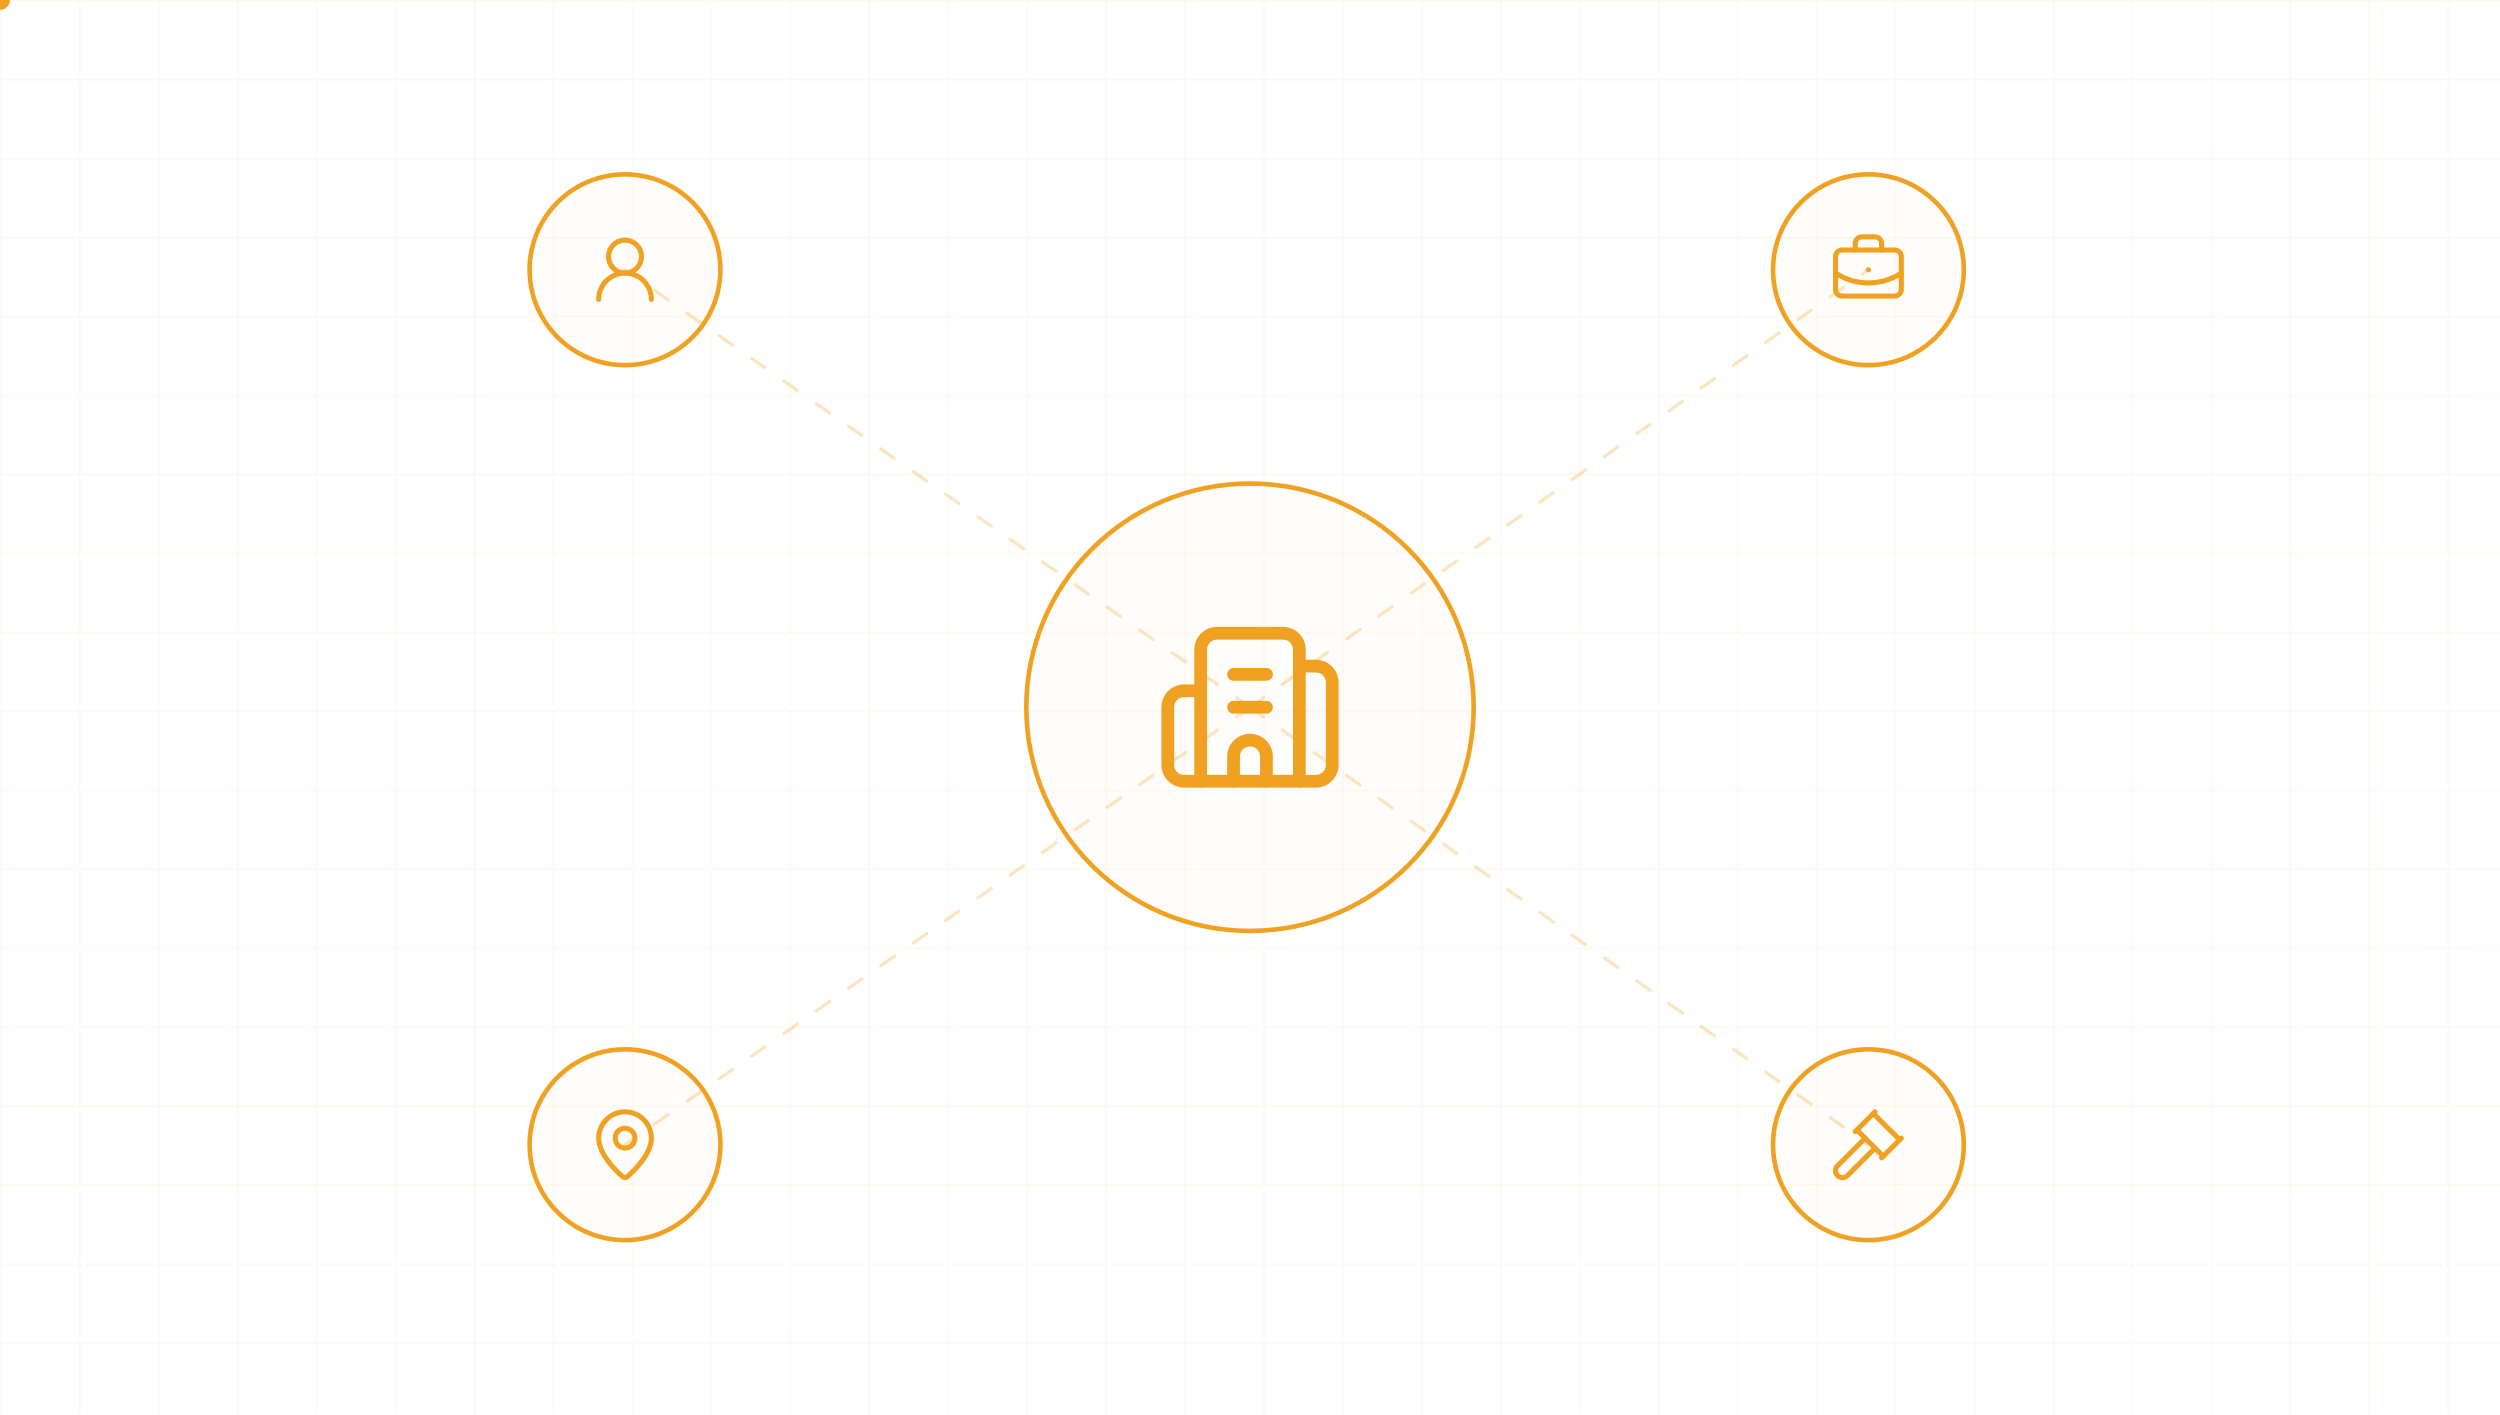
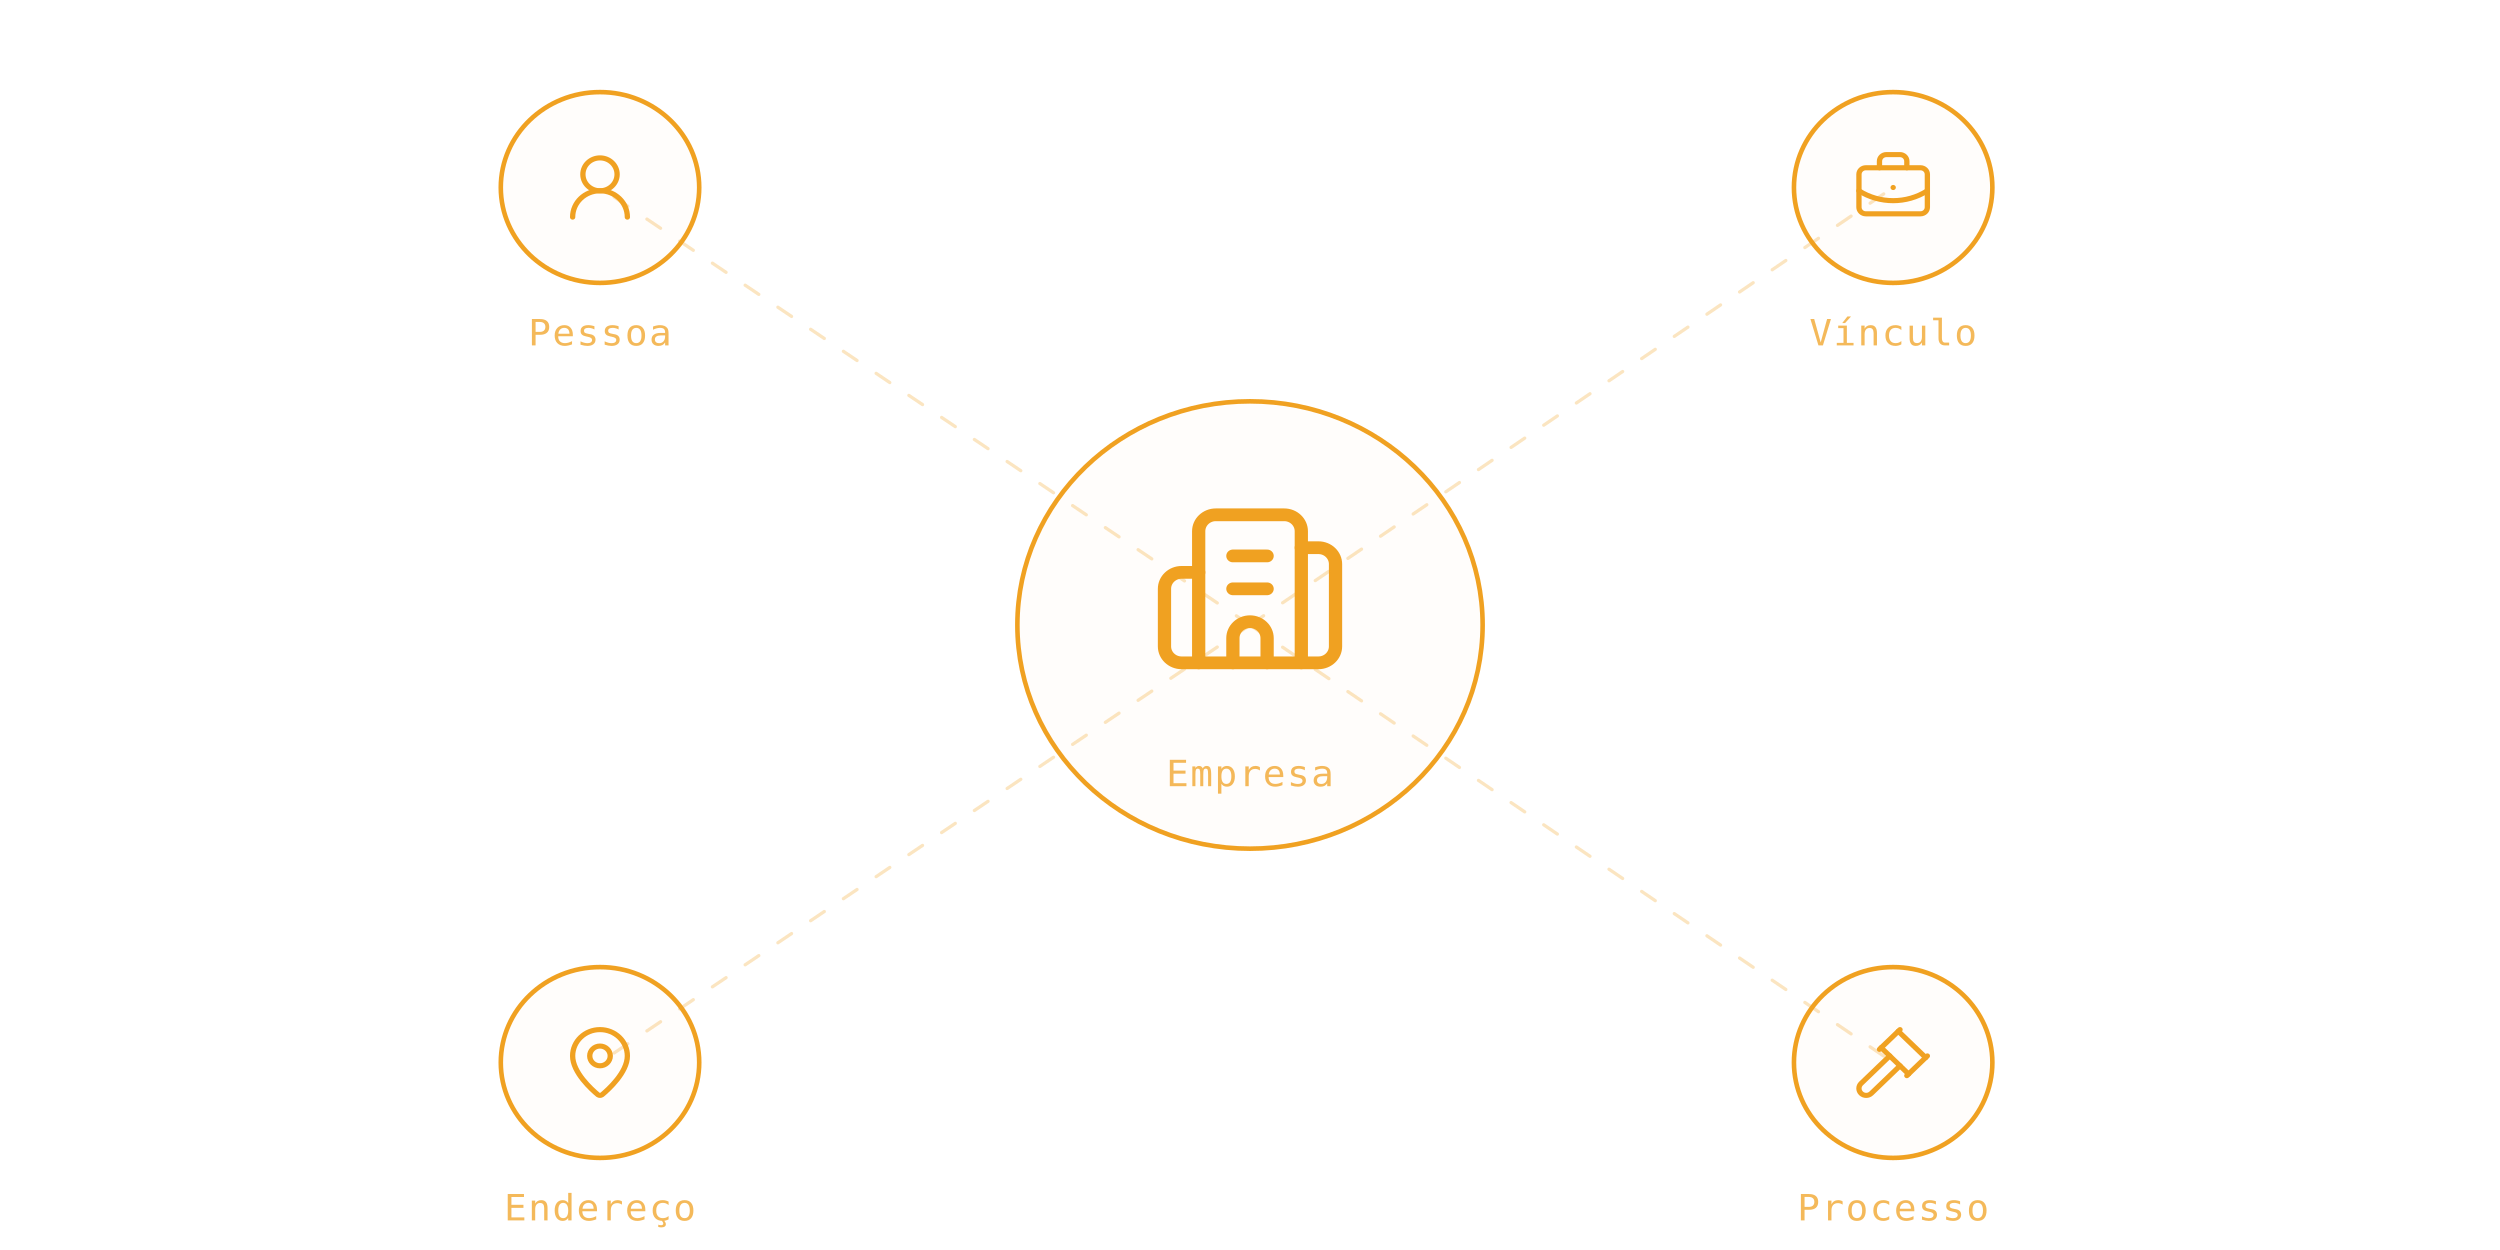
- <svg xmlns="http://www.w3.org/2000/svg" width="760" height="430" viewBox="0 0 760 430" role="img" aria-labelledby="title description">
+ <svg xmlns="http://www.w3.org/2000/svg" width="760" height="380" viewBox="0 0 760 380" role="img" aria-labelledby="title description">
  <style>
  :host{display:block;color:#f0a121}
-   svg{display:block;width:100%;height:auto;aspect-ratio:16/9;background:transparent;overflow:hidden}
-   .sk-grid{fill:none;stroke:#f0a121;stroke-width:1;stroke-opacity:.07}
+   svg{display:block;width:100%;height:auto;aspect-ratio:2/1;background:transparent;overflow:hidden}
  .sk-line,.sk-icon,.sk-flow,.sk-hair,.sk-ghost{fill:none;stroke:#f0a121;stroke-linecap:round;stroke-linejoin:round;vector-effect:non-scaling-stroke}
  .sk-line,.sk-icon{stroke-width:1.55}
  .sk-hair{stroke-width:.85;stroke-opacity:.3}
  .sk-ghost{stroke-width:1;stroke-opacity:.28;stroke-dasharray:5 7}
  .sk-flow{stroke-width:1.1;stroke-opacity:.42;stroke-dasharray:7 8;animation:flow 2.2s linear infinite}
+   .sk-arrow{fill:none;stroke:#f0a121;stroke-width:1.15;stroke-opacity:.7;marker-end:url(#sk-arrow);vector-effect:non-scaling-stroke}
  .sk-plane,.sk-row-bg,.sk-icon-box{fill:rgba(240,161,33,.024);stroke:#f0a121;stroke-width:1.15;stroke-opacity:.68;vector-effect:non-scaling-stroke}
  .sk-row-bg{fill:rgba(240,161,33,.018);stroke-opacity:.24}
  .sk-icon-box{stroke-opacity:.34}
  .sk-hot{fill:#f0a121;filter:url(#soft-glow)}
  .sk-label{fill:#f0a121;font:500 16px 'DM Mono',ui-monospace,monospace;letter-spacing:.08em}
  .sk-small-label{fill:#f0a121;fill-opacity:.58;font:500 10px 'DM Mono',ui-monospace,monospace;letter-spacing:.13em}
+   .sk-node-label{fill:#f0a121;fill-opacity:.74;font:500 11px 'DM Mono',ui-monospace,monospace;text-anchor:middle;letter-spacing:.04em}
+   .sk-flow-label{fill:#f0a121;fill-opacity:.9;font:500 17px 'DM Mono',ui-monospace,monospace;text-anchor:middle;letter-spacing:.01em}
+   .sk-flow-caption{fill:#f0a121;fill-opacity:.62;font:500 13px 'DM Mono',ui-monospace,monospace;text-anchor:middle;letter-spacing:.07em}
  .is-muted{opacity:.45}
  .sk-corner{fill:none;stroke:#f0a121;stroke-width:1;stroke-opacity:.35}
  .sk-node-ring,.sk-timeline-dot{fill:rgba(240,161,33,.018);stroke:#f0a121;stroke-width:1.4;vector-effect:non-scaling-stroke}
  .sk-timeline-dot{fill:#f0a121;stroke-width:0;filter:url(#soft-glow)}
  @keyframes flow{to{stroke-dashoffset:-30}}
  @media(prefers-reduced-motion:reduce){*{animation:none!important}}
</style>
-   <defs>
-     <pattern id="entity-company-user-briefcase-location-gavel" width="24" height="24" patternUnits="userSpaceOnUse">
-       <path d="M24 0H0V24" class="sk-grid" />
-     </pattern>
-     <filter id="soft-glow">
-       <feGaussianBlur stdDeviation="3" result="blur" />
-       <feMerge>
-         <feMergeNode in="blur" />
-         <feMergeNode in="SourceGraphic" />
-       </feMerge>
-     </filter>
-   </defs>
-   <rect width="760" height="430" fill="url(#entity-company-user-briefcase-location-gavel)" />
-   <circle class="sk-node-ring" cx="380" cy="215" r="68" />
-   <g class="sk-icon" transform="translate(350 185) scale(2.5)">
-     <path d="M10 12h4M10 8h4M14 21v-3a2 2 0 0 0-4 0v3" />
-     <path d="M6 10H4a2 2 0 0 0-2 2v7a2 2 0 0 0 2 2h16a2 2 0 0 0 2-2V9a2 2 0 0 0-2-2h-2" />
-     <path d="M6 21V5a2 2 0 0 1 2-2h8a2 2 0 0 1 2 2v16" />
+   <g transform="translate(-15.2 -25) scale(1.04 1)">
+     <defs>
+       <filter id="soft-glow">
+         <feGaussianBlur stdDeviation="3" result="blur" />
+         <feMerge>
+           <feMergeNode in="blur" />
+           <feMergeNode in="SourceGraphic" />
+         </feMerge>
+       </filter>
+       <marker id="sk-arrow" markerWidth="8" markerHeight="8" refX="7" refY="4" orient="auto">
+         <path d="M0 0 8 4 0 8z" fill="#f0a121" fill-opacity=".72" />
+       </marker>
+     </defs>
+     <circle class="sk-node-ring" cx="380" cy="215" r="68" />
+     <g class="sk-icon" transform="translate(350 174) scale(2.5)">
+       <path d="M10 12h4M10 8h4M14 21v-3a2 2 0 0 0-4 0v3" />
+       <path d="M6 10H4a2 2 0 0 0-2 2v7a2 2 0 0 0 2 2h16a2 2 0 0 0 2-2V9a2 2 0 0 0-2-2h-2" />
+       <path d="M6 21V5a2 2 0 0 1 2-2h8a2 2 0 0 1 2 2v16" />
+     </g>
+     <text class="sk-node-label" x="380" y="264">Empresa</text>
+     <path class="sk-ghost" d="M380 215L190 82" />
+     <g transform="translate(190 82)">
+       <circle class="sk-node-ring" r="29" />
+       <g class="sk-icon" transform="translate(-12 -12) scale(1)">
+         <circle cx="12" cy="8" r="5" />
+         <path d="M20 21a8 8 0 0 0-16 0" />
+       </g>
+     </g>
+     <text class="sk-node-label" x="190" y="130">Pessoa</text>
+     <path class="sk-ghost" d="M380 215L568 82" />
+     <g transform="translate(568 82)">
+       <circle class="sk-node-ring" r="29" />
+       <g class="sk-icon" transform="translate(-12 -12) scale(1)">
+         <path d="M12 12h.01M16 6V4a2 2 0 0 0-2-2h-4a2 2 0 0 0-2 2v2M22 13a18.15 18.15 0 0 1-20 0" />
+         <rect width="20" height="14" x="2" y="6" rx="2" />
+       </g>
+     </g>
+     <text class="sk-node-label" x="568" y="130">Vínculo</text>
+     <path class="sk-ghost" d="M380 215L190 348" />
+     <g transform="translate(190 348)">
+       <circle class="sk-node-ring" r="29" />
+       <g class="sk-icon" transform="translate(-12 -12) scale(1)">
+         <path d="M20 10c0 4.993-5.539 10.193-7.399 11.799a1 1 0 0 1-1.202 0C9.539 20.193 4 14.993 4 10a8 8 0 0 1 16 0" />
+         <circle cx="12" cy="10" r="3" />
+       </g>
+     </g>
+     <text class="sk-node-label" x="190" y="396">Endereço</text>
+     <path class="sk-ghost" d="M380 215L568 348" />
+     <g transform="translate(568 348)">
+       <circle class="sk-node-ring" r="29" />
+       <g class="sk-icon" transform="translate(-12 -12) scale(1)">
+         <path d="m14 13-8.381 8.38a1 1 0 0 1-3.001-3l8.384-8.381" />
+         <path d="m16 16 6-6" />
+         <path d="m21.5 10.5-8-8" />
+         <path d="m8 8 6-6" />
+         <path d="m8.5 7.5 8 8" />
+       </g>
+     </g>
+     <text class="sk-node-label" x="568" y="396">Processo</text>
+     <circle class="sk-hot" r="3">
+       <animateMotion dur="4.8s" begin="0s" repeatCount="indefinite" path="M380 215L190 82" />
+     </circle>
  </g>
-   <path class="sk-ghost" d="M380 215L190 82" />
-   <g transform="translate(190 82)">
-     <circle class="sk-node-ring" r="29" />
-     <g class="sk-icon" transform="translate(-12 -12) scale(1)">
-       <circle cx="12" cy="8" r="5" />
-       <path d="M20 21a8 8 0 0 0-16 0" />
-     </g>
-   </g>
-   <path class="sk-ghost" d="M380 215L568 82" />
-   <g transform="translate(568 82)">
-     <circle class="sk-node-ring" r="29" />
-     <g class="sk-icon" transform="translate(-12 -12) scale(1)">
-       <path d="M12 12h.01M16 6V4a2 2 0 0 0-2-2h-4a2 2 0 0 0-2 2v2M22 13a18.15 18.15 0 0 1-20 0" />
-       <rect width="20" height="14" x="2" y="6" rx="2" />
-     </g>
-   </g>
-   <path class="sk-ghost" d="M380 215L190 348" />
-   <g transform="translate(190 348)">
-     <circle class="sk-node-ring" r="29" />
-     <g class="sk-icon" transform="translate(-12 -12) scale(1)">
-       <path d="M20 10c0 4.993-5.539 10.193-7.399 11.799a1 1 0 0 1-1.202 0C9.539 20.193 4 14.993 4 10a8 8 0 0 1 16 0" />
-       <circle cx="12" cy="10" r="3" />
-     </g>
-   </g>
-   <path class="sk-ghost" d="M380 215L568 348" />
-   <g transform="translate(568 348)">
-     <circle class="sk-node-ring" r="29" />
-     <g class="sk-icon" transform="translate(-12 -12) scale(1)">
-       <path d="m14 13-8.381 8.38a1 1 0 0 1-3.001-3l8.384-8.381" />
-       <path d="m16 16 6-6" />
-       <path d="m21.5 10.5-8-8" />
-       <path d="m8 8 6-6" />
-       <path d="m8.5 7.5 8 8" />
-     </g>
-   </g>
-   <circle class="sk-hot" r="3">
-     <animateMotion dur="4.8s" begin="0s" repeatCount="indefinite" path="M380 215L190 82" />
-   </circle>
</svg>
